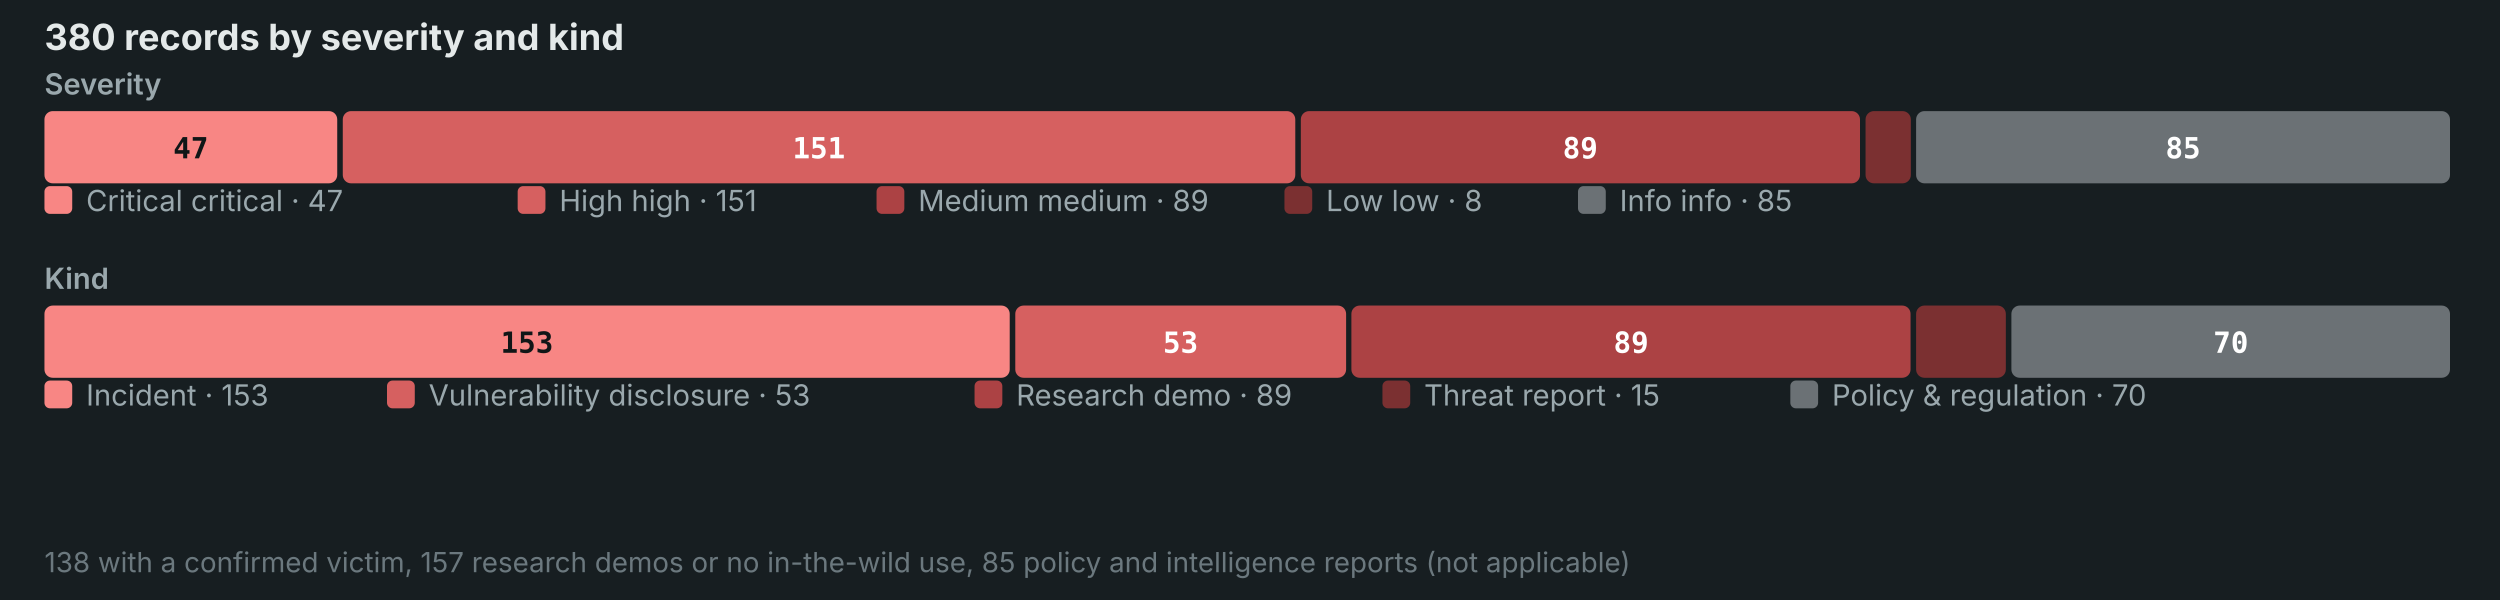
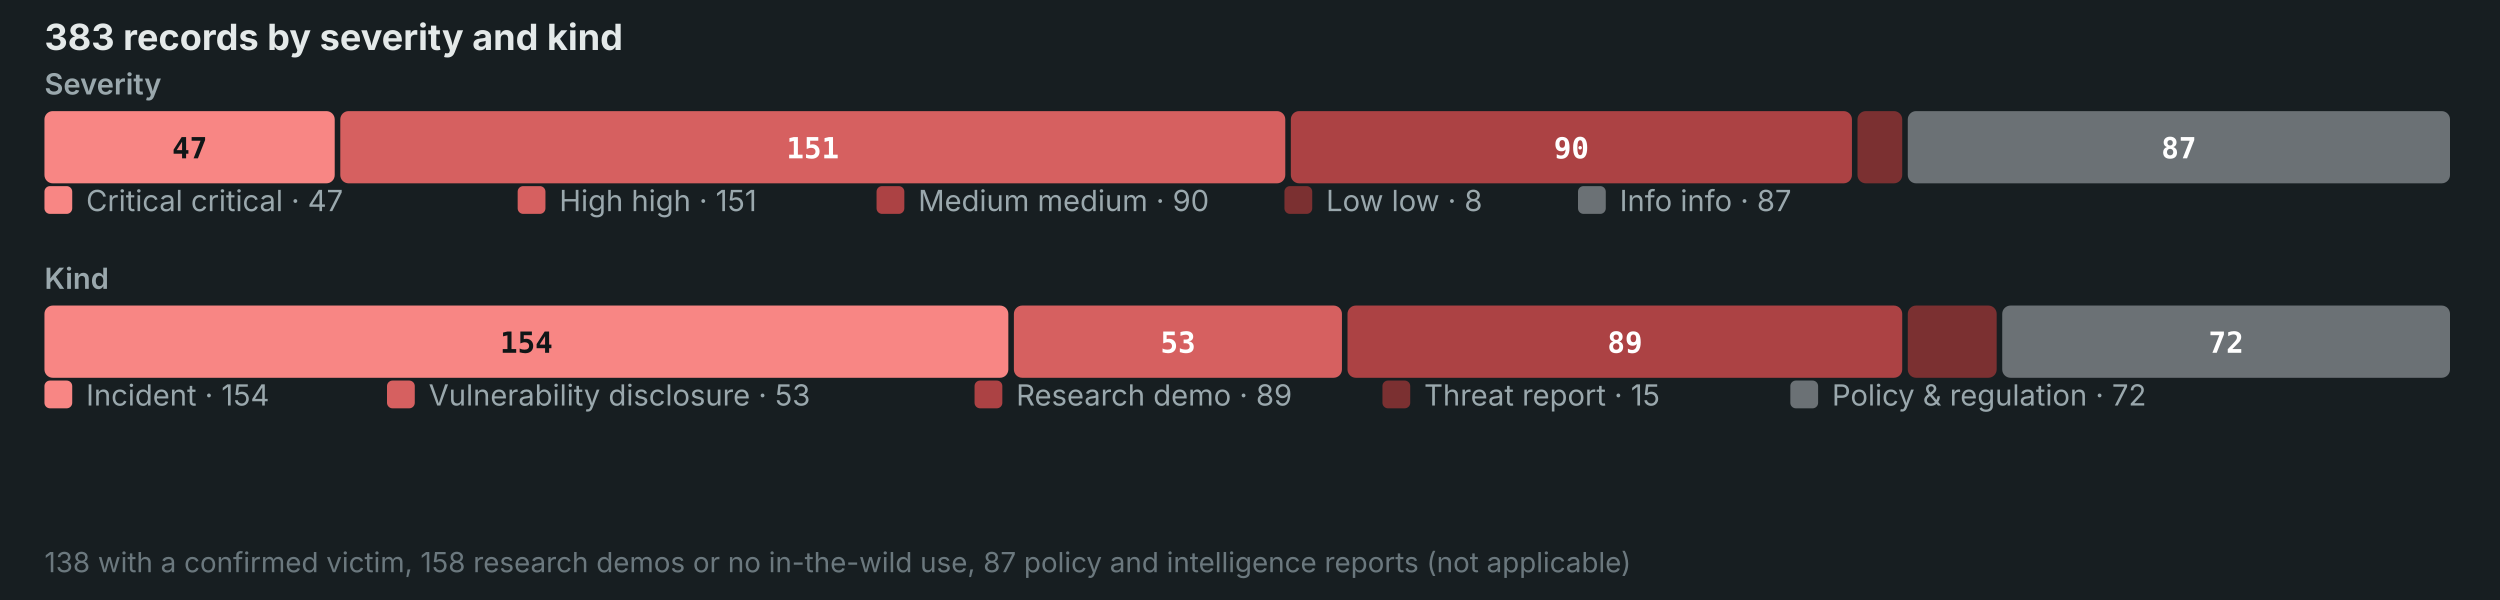
<svg xmlns="http://www.w3.org/2000/svg" viewBox="0 0 900 216" width="900" height="216" role="img" font-family="ui-sans-serif,-apple-system,'Segoe UI','PingFang SC','Microsoft YaHei',sans-serif">
  <rect width="900" height="216" fill="#171E21" />
-   <text x="16" y="18" font-size="13" font-weight="700" fill="#E4E9E9">380 records by severity and kind</text>
+   <text x="16" y="18" font-size="13" font-weight="700" fill="#E4E9E9">383 records by severity and kind</text>
  <text x="16" y="34" font-size="10.5" fill="#9AA8AD" font-weight="600">Severity</text>
-   <rect x="16.0" y="40" width="105.4" height="26" rx="3" fill="#F88684" />
-   <text x="68.7" y="57" font-size="10.5" text-anchor="middle" font-family="ui-monospace,'SF Mono','Cascadia Mono','Consolas',monospace" font-weight="700" fill="#101617">47</text>
-   <rect x="123.4" y="40" width="342.9" height="26" rx="3" fill="#D66060" />
-   <text x="294.8" y="57" font-size="10.5" text-anchor="middle" font-family="ui-monospace,'SF Mono','Cascadia Mono','Consolas',monospace" font-weight="700" fill="#FFFFFF">151</text>
-   <rect x="468.3" y="40" width="201.3" height="26" rx="3" fill="#AC4244" />
-   <text x="568.9" y="57" font-size="10.5" text-anchor="middle" font-family="ui-monospace,'SF Mono','Cascadia Mono','Consolas',monospace" font-weight="700" fill="#FFFFFF">89</text>
-   <rect x="671.6" y="40" width="16.3" height="26" rx="3" fill="#7B3031" />
-   <rect x="689.8" y="40" width="192.2" height="26" rx="3" fill="#6B7175" />
-   <text x="785.9" y="57" font-size="10.5" text-anchor="middle" font-family="ui-monospace,'SF Mono','Cascadia Mono','Consolas',monospace" font-weight="700" fill="#FFFFFF">85</text>
+   <rect x="16.0" y="40" width="104.5" height="26" rx="3" fill="#F88684" />
+   <text x="68.3" y="57" font-size="10.5" text-anchor="middle" font-family="ui-monospace,'SF Mono','Cascadia Mono','Consolas',monospace" font-weight="700" fill="#101617">47</text>
+   <rect x="122.5" y="40" width="340.2" height="26" rx="3" fill="#D66060" />
+   <text x="292.6" y="57" font-size="10.5" text-anchor="middle" font-family="ui-monospace,'SF Mono','Cascadia Mono','Consolas',monospace" font-weight="700" fill="#FFFFFF">151</text>
+   <rect x="464.7" y="40" width="202.0" height="26" rx="3" fill="#AC4244" />
+   <text x="565.7" y="57" font-size="10.5" text-anchor="middle" font-family="ui-monospace,'SF Mono','Cascadia Mono','Consolas',monospace" font-weight="700" fill="#FFFFFF">90</text>
+   <rect x="668.7" y="40" width="16.1" height="26" rx="3" fill="#7B3031" />
+   <rect x="686.8" y="40" width="195.2" height="26" rx="3" fill="#6B7175" />
+   <text x="784.4" y="57" font-size="10.5" text-anchor="middle" font-family="ui-monospace,'SF Mono','Cascadia Mono','Consolas',monospace" font-weight="700" fill="#FFFFFF">87</text>
  <rect x="16" y="67" width="10" height="10" rx="2" fill="#F88684" />
  <text x="31" y="76" font-size="10.5" fill="#9AA8AD">Critical critical · 47</text>
  <rect x="186.36" y="67" width="10" height="10" rx="2" fill="#D66060" />
  <text x="201.36" y="76" font-size="10.5" fill="#9AA8AD">High high · 151</text>
  <rect x="315.56" y="67" width="10" height="10" rx="2" fill="#AC4244" />
-   <text x="330.56" y="76" font-size="10.5" fill="#9AA8AD">Medium medium · 89</text>
+   <text x="330.56" y="76" font-size="10.5" fill="#9AA8AD">Medium medium · 90</text>
  <rect x="462.4" y="67" width="10" height="10" rx="2" fill="#7B3031" />
  <text x="477.4" y="76" font-size="10.5" fill="#9AA8AD">Low low · 8</text>
  <rect x="568.08" y="67" width="10" height="10" rx="2" fill="#6B7175" />
-   <text x="583.08" y="76" font-size="10.5" fill="#9AA8AD">Info info · 85</text>
+   <text x="583.08" y="76" font-size="10.5" fill="#9AA8AD">Info info · 87</text>
  <text x="16" y="104" font-size="10.5" fill="#9AA8AD" font-weight="600">Kind</text>
-   <rect x="16.0" y="110" width="347.5" height="26" rx="3" fill="#F88684" />
-   <text x="189.7" y="127" font-size="10.5" text-anchor="middle" font-family="ui-monospace,'SF Mono','Cascadia Mono','Consolas',monospace" font-weight="700" fill="#101617">153</text>
-   <rect x="365.5" y="110" width="119.1" height="26" rx="3" fill="#D66060" />
-   <text x="425.0" y="127" font-size="10.5" text-anchor="middle" font-family="ui-monospace,'SF Mono','Cascadia Mono','Consolas',monospace" font-weight="700" fill="#FFFFFF">53</text>
-   <rect x="486.5" y="110" width="201.3" height="26" rx="3" fill="#AC4244" />
-   <text x="587.2" y="127" font-size="10.5" text-anchor="middle" font-family="ui-monospace,'SF Mono','Cascadia Mono','Consolas',monospace" font-weight="700" fill="#FFFFFF">89</text>
-   <rect x="689.8" y="110" width="32.3" height="26" rx="3" fill="#7B3031" />
-   <rect x="724.1" y="110" width="157.9" height="26" rx="3" fill="#6B7175" />
-   <text x="803.1" y="127" font-size="10.5" text-anchor="middle" font-family="ui-monospace,'SF Mono','Cascadia Mono','Consolas',monospace" font-weight="700" fill="#FFFFFF">70</text>
+   <rect x="16.0" y="110" width="347.0" height="26" rx="3" fill="#F88684" />
+   <text x="189.5" y="127" font-size="10.5" text-anchor="middle" font-family="ui-monospace,'SF Mono','Cascadia Mono','Consolas',monospace" font-weight="700" fill="#101617">154</text>
+   <rect x="365.0" y="110" width="118.1" height="26" rx="3" fill="#D66060" />
+   <text x="424.1" y="127" font-size="10.5" text-anchor="middle" font-family="ui-monospace,'SF Mono','Cascadia Mono','Consolas',monospace" font-weight="700" fill="#FFFFFF">53</text>
+   <rect x="485.1" y="110" width="199.7" height="26" rx="3" fill="#AC4244" />
+   <text x="585.0" y="127" font-size="10.5" text-anchor="middle" font-family="ui-monospace,'SF Mono','Cascadia Mono','Consolas',monospace" font-weight="700" fill="#FFFFFF">89</text>
+   <rect x="686.8" y="110" width="32.0" height="26" rx="3" fill="#7B3031" />
+   <rect x="720.8" y="110" width="161.2" height="26" rx="3" fill="#6B7175" />
+   <text x="801.4" y="127" font-size="10.5" text-anchor="middle" font-family="ui-monospace,'SF Mono','Cascadia Mono','Consolas',monospace" font-weight="700" fill="#FFFFFF">72</text>
  <rect x="16" y="137" width="10" height="10" rx="2" fill="#F88684" />
-   <text x="31" y="146" font-size="10.5" fill="#9AA8AD">Incident · 153</text>
+   <text x="31" y="146" font-size="10.5" fill="#9AA8AD">Incident · 154</text>
  <rect x="139.32" y="137" width="10" height="10" rx="2" fill="#D66060" />
  <text x="154.32" y="146" font-size="10.5" fill="#9AA8AD">Vulnerability disclosure · 53</text>
  <rect x="350.84" y="137" width="10" height="10" rx="2" fill="#AC4244" />
  <text x="365.84" y="146" font-size="10.5" fill="#9AA8AD">Research demo · 89</text>
  <rect x="497.68" y="137" width="10" height="10" rx="2" fill="#7B3031" />
  <text x="512.68" y="146" font-size="10.5" fill="#9AA8AD">Threat report · 15</text>
  <rect x="644.52" y="137" width="10" height="10" rx="2" fill="#6B7175" />
-   <text x="659.52" y="146" font-size="10.5" fill="#9AA8AD">Policy &amp; regulation · 70</text>
-   <text x="16" y="206" font-size="10" fill="#6B787E">138 with a confirmed victim, 157 research demos or no in-the-wild use, 85 policy and intelligence reports (not applicable)</text>
+   <text x="659.52" y="146" font-size="10.5" fill="#9AA8AD">Policy &amp; regulation · 72</text>
+   <text x="16" y="206" font-size="10" fill="#6B787E">138 with a confirmed victim, 158 research demos or no in-the-wild use, 87 policy and intelligence reports (not applicable)</text>
</svg>
